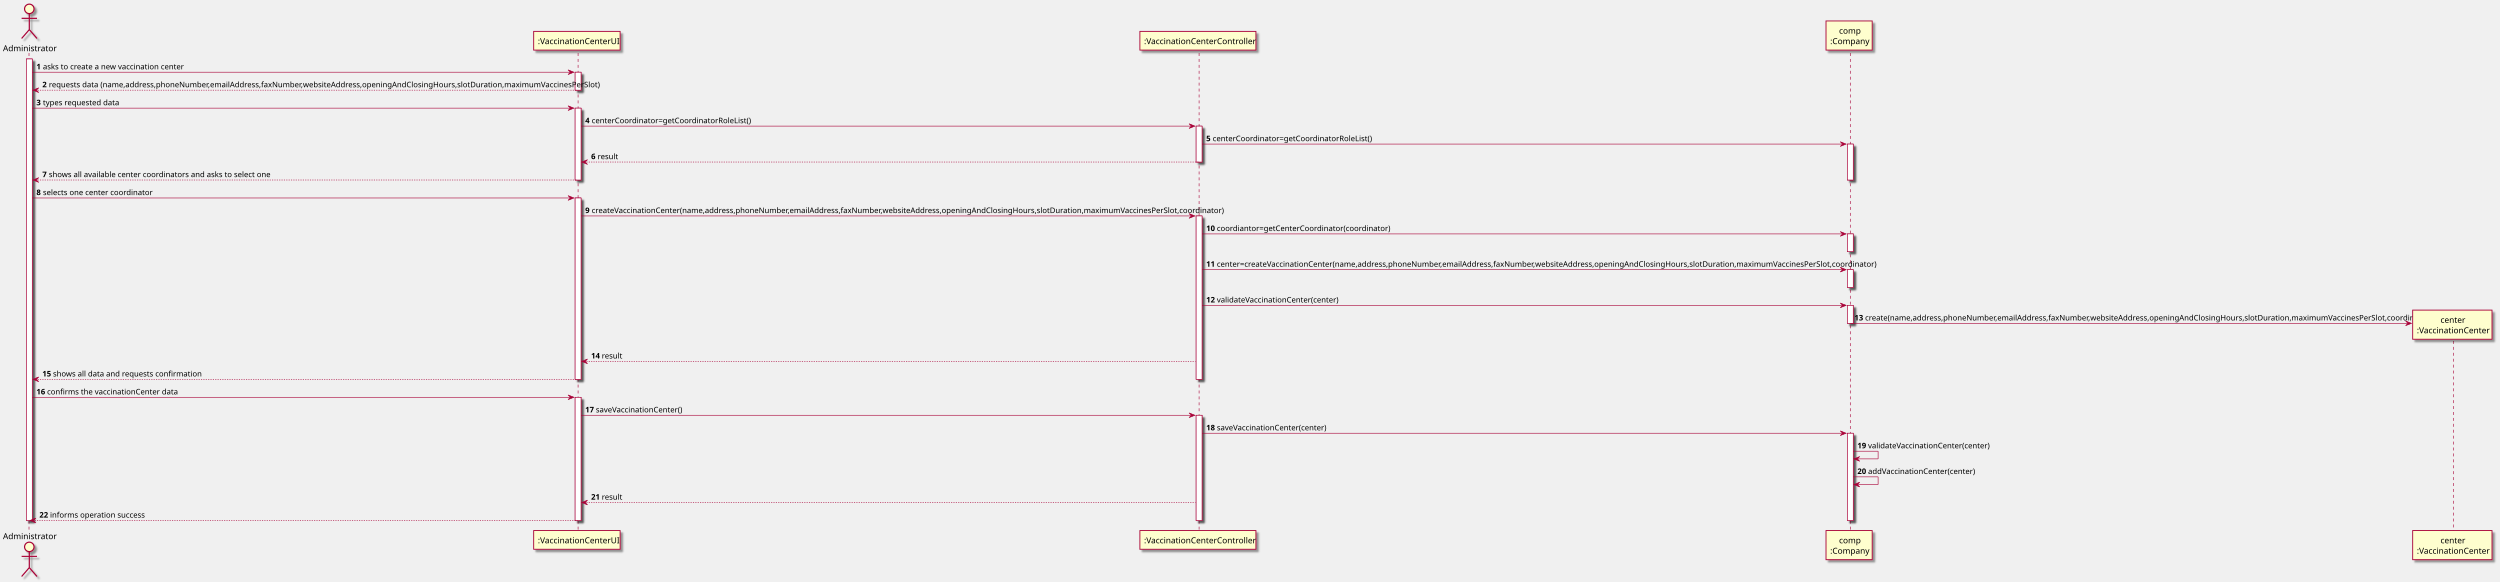
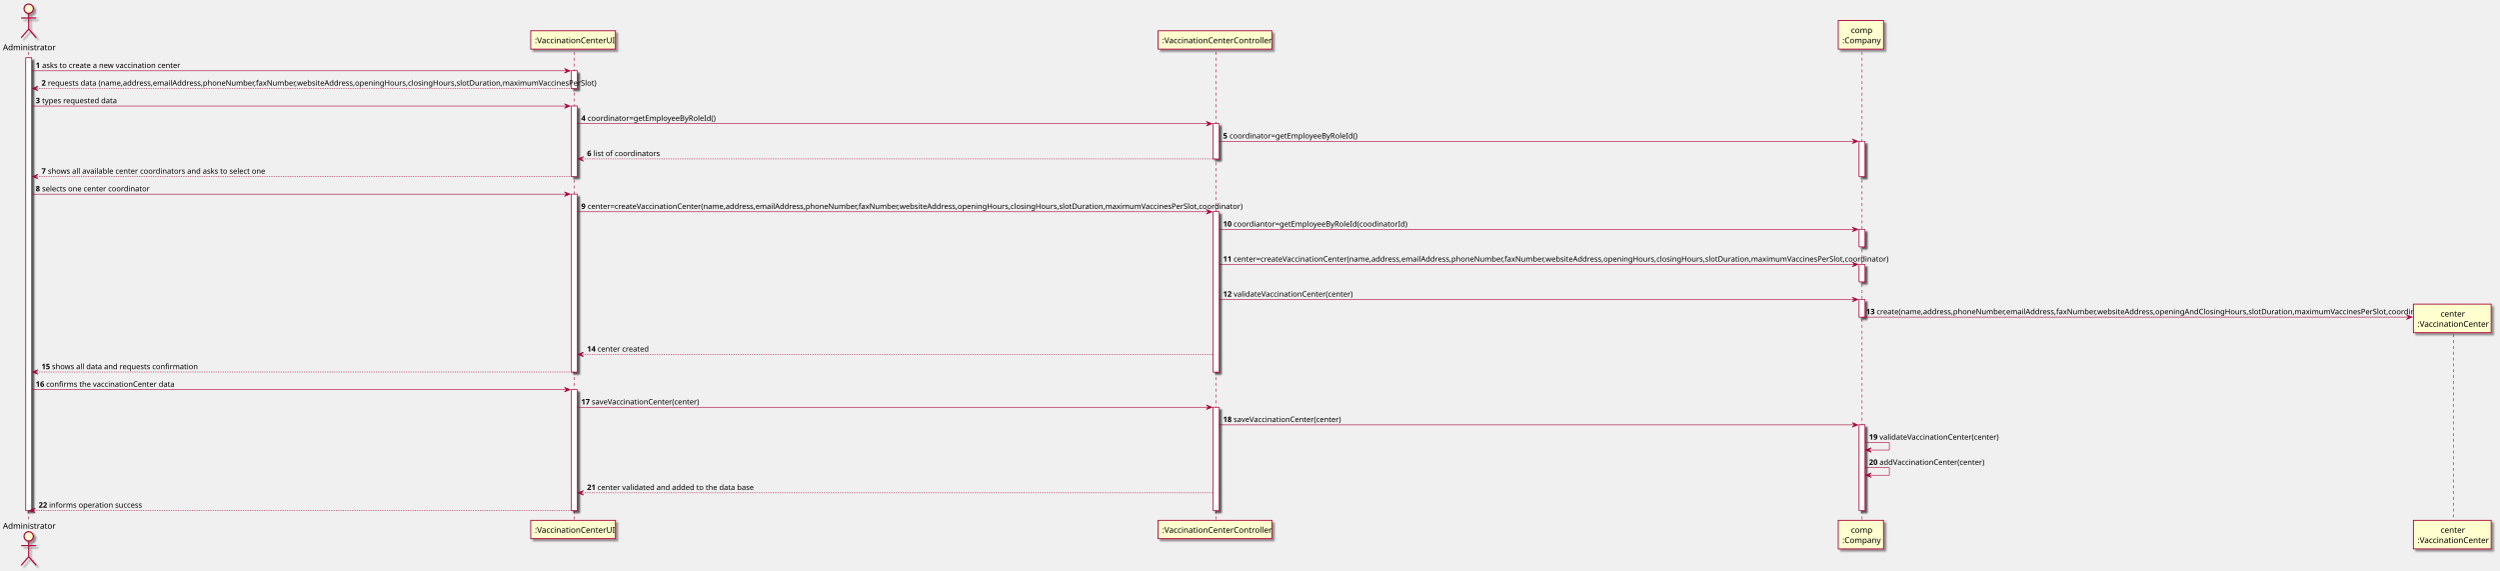
- <svg xmlns="http://www.w3.org/2000/svg" contentScriptType="application/ecmascript" contentStyleType="text/css" height="982px" preserveAspectRatio="none" style="width:4223px;height:982px;background:#FFFFFF;" version="1.1" viewBox="0 0 4223 982" width="4223px" zoomAndPan="magnify">
+ <svg xmlns="http://www.w3.org/2000/svg" contentScriptType="application/ecmascript" contentStyleType="text/css" height="982px" preserveAspectRatio="none" style="width:4306px;height:982px;background:#FFFFFF;" version="1.1" viewBox="0 0 4306 982" width="4306px" zoomAndPan="magnify">
  <defs>
-     <filter height="300%" id="fcavxmauduxlu" width="300%" x="-1" y="-1">
+     <filter height="300%" id="fwfasmunffgf4" width="300%" x="-1" y="-1">
      <feGaussianBlur result="blurOut" stdDeviation="2.0" />
      <feColorMatrix in="blurOut" result="blurOut2" type="matrix" values="0 0 0 0 0 0 0 0 0 0 0 0 0 0 0 0 0 0 .4 0" />
      <feOffset dx="4.0" dy="4.0" in="blurOut2" result="blurOut3" />
      <feBlend in="SourceGraphic" in2="blurOut3" mode="normal" />
    </filter>
  </defs>
  <g>
-     <rect fill="#FFFFFF" filter="url(#fcavxmauduxlu)" height="779.602" style="stroke:#A80036;stroke-width:1.0;" width="10" x="44.5" y="99.609" />
-     <rect fill="#FFFFFF" filter="url(#fcavxmauduxlu)" height="30.352" style="stroke:#A80036;stroke-width:1.0;" width="10" x="971.5" y="121.961" />
-     <rect fill="#FFFFFF" filter="url(#fcavxmauduxlu)" height="121.406" style="stroke:#A80036;stroke-width:1.0;" width="10" x="971.5" y="182.664" />
-     <rect fill="#FFFFFF" filter="url(#fcavxmauduxlu)" height="306.328" style="stroke:#A80036;stroke-width:1.0;" width="10" x="971.5" y="334.422" />
-     <rect fill="#FFFFFF" filter="url(#fcavxmauduxlu)" height="208.109" style="stroke:#A80036;stroke-width:1.0;" width="10" x="971.5" y="671.102" />
-     <rect fill="#FFFFFF" filter="url(#fcavxmauduxlu)" height="60.703" style="stroke:#A80036;stroke-width:1.0;" width="10" x="2020.5" y="213.016" />
-     <rect fill="#FFFFFF" filter="url(#fcavxmauduxlu)" height="275.977" style="stroke:#A80036;stroke-width:1.0;" width="10" x="2020.5" y="364.773" />
-     <rect fill="#FFFFFF" filter="url(#fcavxmauduxlu)" height="177.758" style="stroke:#A80036;stroke-width:1.0;" width="10" x="2020.5" y="701.453" />
-     <rect fill="#FFFFFF" filter="url(#fcavxmauduxlu)" height="60.703" style="stroke:#A80036;stroke-width:1.0;" width="10" x="3120.5" y="243.367" />
-     <rect fill="#FFFFFF" filter="url(#fcavxmauduxlu)" height="30" style="stroke:#A80036;stroke-width:1.0;" width="10" x="3120.5" y="395.125" />
-     <rect fill="#FFFFFF" filter="url(#fcavxmauduxlu)" height="30" style="stroke:#A80036;stroke-width:1.0;" width="10" x="3120.5" y="455.477" />
-     <rect fill="#FFFFFF" filter="url(#fcavxmauduxlu)" height="30.352" style="stroke:#A80036;stroke-width:1.0;" width="10" x="3120.5" y="515.828" />
-     <rect fill="#FFFFFF" filter="url(#fcavxmauduxlu)" height="147.406" style="stroke:#A80036;stroke-width:1.0;" width="10" x="3120.5" y="731.805" />
+     <rect fill="#FFFFFF" filter="url(#fwfasmunffgf4)" height="779.602" style="stroke:#A80036;stroke-width:1.0;" width="10" x="44.5" y="99.609" />
+     <rect fill="#FFFFFF" filter="url(#fwfasmunffgf4)" height="30.352" style="stroke:#A80036;stroke-width:1.0;" width="10" x="984.5" y="121.961" />
+     <rect fill="#FFFFFF" filter="url(#fwfasmunffgf4)" height="121.406" style="stroke:#A80036;stroke-width:1.0;" width="10" x="984.5" y="182.664" />
+     <rect fill="#FFFFFF" filter="url(#fwfasmunffgf4)" height="306.328" style="stroke:#A80036;stroke-width:1.0;" width="10" x="984.5" y="334.422" />
+     <rect fill="#FFFFFF" filter="url(#fwfasmunffgf4)" height="208.109" style="stroke:#A80036;stroke-width:1.0;" width="10" x="984.5" y="671.102" />
+     <rect fill="#FFFFFF" filter="url(#fwfasmunffgf4)" height="60.703" style="stroke:#A80036;stroke-width:1.0;" width="10" x="2090.5" y="213.016" />
+     <rect fill="#FFFFFF" filter="url(#fwfasmunffgf4)" height="275.977" style="stroke:#A80036;stroke-width:1.0;" width="10" x="2090.5" y="364.773" />
+     <rect fill="#FFFFFF" filter="url(#fwfasmunffgf4)" height="177.758" style="stroke:#A80036;stroke-width:1.0;" width="10" x="2090.5" y="701.453" />
+     <rect fill="#FFFFFF" filter="url(#fwfasmunffgf4)" height="60.703" style="stroke:#A80036;stroke-width:1.0;" width="10" x="3203.5" y="243.367" />
+     <rect fill="#FFFFFF" filter="url(#fwfasmunffgf4)" height="30" style="stroke:#A80036;stroke-width:1.0;" width="10" x="3203.5" y="395.125" />
+     <rect fill="#FFFFFF" filter="url(#fwfasmunffgf4)" height="30" style="stroke:#A80036;stroke-width:1.0;" width="10" x="3203.5" y="455.477" />
+     <rect fill="#FFFFFF" filter="url(#fwfasmunffgf4)" height="30.352" style="stroke:#A80036;stroke-width:1.0;" width="10" x="3203.5" y="515.828" />
+     <rect fill="#FFFFFF" filter="url(#fwfasmunffgf4)" height="147.406" style="stroke:#A80036;stroke-width:1.0;" width="10" x="3203.5" y="731.805" />
    <line style="stroke:#A80036;stroke-width:1.0;stroke-dasharray:5.0,5.0;" x1="49" x2="49" y1="89.609" y2="897.211" />
-     <line style="stroke:#A80036;stroke-width:1.0;stroke-dasharray:5.0,5.0;" x1="976.5" x2="976.5" y1="89.609" y2="897.211" />
-     <line style="stroke:#A80036;stroke-width:1.0;stroke-dasharray:5.0,5.0;" x1="2025.5" x2="2025.5" y1="89.609" y2="897.211" />
-     <line style="stroke:#A80036;stroke-width:1.0;stroke-dasharray:5.0,5.0;" x1="3125.5" x2="3125.5" y1="89.609" y2="897.211" />
-     <line style="stroke:#A80036;stroke-width:1.0;stroke-dasharray:5.0,5.0;" x1="4144.5" x2="4144.5" y1="565.938" y2="897.211" />
+     <line style="stroke:#A80036;stroke-width:1.0;stroke-dasharray:5.0,5.0;" x1="989.5" x2="989.5" y1="89.609" y2="897.211" />
+     <line style="stroke:#A80036;stroke-width:1.0;stroke-dasharray:5.0,5.0;" x1="2095.5" x2="2095.5" y1="89.609" y2="897.211" />
+     <line style="stroke:#A80036;stroke-width:1.0;stroke-dasharray:5.0,5.0;" x1="3208.5" x2="3208.5" y1="89.609" y2="897.211" />
+     <line style="stroke:#A80036;stroke-width:1.0;stroke-dasharray:5.0,5.0;" x1="4227.5" x2="4227.5" y1="565.938" y2="897.211" />
    <text fill="#000000" font-family="sans-serif" font-size="14" lengthAdjust="spacing" textLength="83" x="5" y="86.533">Administrator</text>
-     <ellipse cx="49.5" cy="15" fill="#FEFECE" filter="url(#fcavxmauduxlu)" rx="8" ry="8" style="stroke:#A80036;stroke-width:2.0;" />
-     <path d="M49.5,23 L49.5,50 M36.5,31 L62.5,31 M49.5,50 L36.5,65 M49.5,50 L62.5,65 " fill="none" filter="url(#fcavxmauduxlu)" style="stroke:#A80036;stroke-width:2.0;" />
+     <ellipse cx="49.5" cy="15" fill="#FEFECE" filter="url(#fwfasmunffgf4)" rx="8" ry="8" style="stroke:#A80036;stroke-width:2.0;" />
+     <path d="M49.5,23 L49.5,50 M36.5,31 L62.5,31 M49.5,50 L36.5,65 M49.5,50 L62.5,65 " fill="none" filter="url(#fwfasmunffgf4)" style="stroke:#A80036;stroke-width:2.0;" />
    <text fill="#000000" font-family="sans-serif" font-size="14" lengthAdjust="spacing" textLength="83" x="5" y="910.744">Administrator</text>
-     <ellipse cx="49.5" cy="923.82" fill="#FEFECE" filter="url(#fcavxmauduxlu)" rx="8" ry="8" style="stroke:#A80036;stroke-width:2.0;" />
-     <path d="M49.5,931.82 L49.5,958.82 M36.5,939.82 L62.5,939.82 M49.5,958.82 L36.5,973.82 M49.5,958.82 L62.5,973.82 " fill="none" filter="url(#fcavxmauduxlu)" style="stroke:#A80036;stroke-width:2.0;" />
-     <rect fill="#FEFECE" filter="url(#fcavxmauduxlu)" height="31.609" style="stroke:#A80036;stroke-width:1.5;" width="146" x="901.5" y="53" />
-     <text fill="#000000" font-family="sans-serif" font-size="14" lengthAdjust="spacing" textLength="132" x="908.5" y="74.533">:VaccinationCenterUI</text>
-     <rect fill="#FEFECE" filter="url(#fcavxmauduxlu)" height="31.609" style="stroke:#A80036;stroke-width:1.5;" width="146" x="901.5" y="896.211" />
-     <text fill="#000000" font-family="sans-serif" font-size="14" lengthAdjust="spacing" textLength="132" x="908.5" y="917.744">:VaccinationCenterUI</text>
-     <rect fill="#FEFECE" filter="url(#fcavxmauduxlu)" height="31.609" style="stroke:#A80036;stroke-width:1.5;" width="196" x="1925.5" y="53" />
-     <text fill="#000000" font-family="sans-serif" font-size="14" lengthAdjust="spacing" textLength="182" x="1932.5" y="74.533">:VaccinationCenterController</text>
-     <rect fill="#FEFECE" filter="url(#fcavxmauduxlu)" height="31.609" style="stroke:#A80036;stroke-width:1.5;" width="196" x="1925.5" y="896.211" />
-     <text fill="#000000" font-family="sans-serif" font-size="14" lengthAdjust="spacing" textLength="182" x="1932.5" y="917.744">:VaccinationCenterController</text>
-     <rect fill="#FEFECE" filter="url(#fcavxmauduxlu)" height="49.219" style="stroke:#A80036;stroke-width:1.5;" width="78" x="3084.5" y="35.391" />
-     <text fill="#000000" font-family="sans-serif" font-size="14" lengthAdjust="spacing" textLength="34" x="3106.5" y="56.924">comp</text>
-     <text fill="#000000" font-family="sans-serif" font-size="14" lengthAdjust="spacing" textLength="64" x="3091.5" y="74.533">:Company</text>
-     <rect fill="#FEFECE" filter="url(#fcavxmauduxlu)" height="49.219" style="stroke:#A80036;stroke-width:1.5;" width="78" x="3084.5" y="896.211" />
-     <text fill="#000000" font-family="sans-serif" font-size="14" lengthAdjust="spacing" textLength="34" x="3106.5" y="917.744">comp</text>
-     <text fill="#000000" font-family="sans-serif" font-size="14" lengthAdjust="spacing" textLength="64" x="3091.5" y="935.354">:Company</text>
-     <rect fill="#FEFECE" filter="url(#fcavxmauduxlu)" height="49.219" style="stroke:#A80036;stroke-width:1.5;" width="134" x="4075.5" y="896.211" />
-     <text fill="#000000" font-family="sans-serif" font-size="14" lengthAdjust="spacing" textLength="40" x="4122.5" y="917.744">center</text>
-     <text fill="#000000" font-family="sans-serif" font-size="14" lengthAdjust="spacing" textLength="120" x="4082.5" y="935.354">:VaccinationCenter</text>
-     <rect fill="#FFFFFF" filter="url(#fcavxmauduxlu)" height="779.602" style="stroke:#A80036;stroke-width:1.0;" width="10" x="44.5" y="99.609" />
-     <rect fill="#FFFFFF" filter="url(#fcavxmauduxlu)" height="30.352" style="stroke:#A80036;stroke-width:1.0;" width="10" x="971.5" y="121.961" />
-     <rect fill="#FFFFFF" filter="url(#fcavxmauduxlu)" height="121.406" style="stroke:#A80036;stroke-width:1.0;" width="10" x="971.5" y="182.664" />
-     <rect fill="#FFFFFF" filter="url(#fcavxmauduxlu)" height="306.328" style="stroke:#A80036;stroke-width:1.0;" width="10" x="971.5" y="334.422" />
-     <rect fill="#FFFFFF" filter="url(#fcavxmauduxlu)" height="208.109" style="stroke:#A80036;stroke-width:1.0;" width="10" x="971.5" y="671.102" />
-     <rect fill="#FFFFFF" filter="url(#fcavxmauduxlu)" height="60.703" style="stroke:#A80036;stroke-width:1.0;" width="10" x="2020.5" y="213.016" />
-     <rect fill="#FFFFFF" filter="url(#fcavxmauduxlu)" height="275.977" style="stroke:#A80036;stroke-width:1.0;" width="10" x="2020.5" y="364.773" />
-     <rect fill="#FFFFFF" filter="url(#fcavxmauduxlu)" height="177.758" style="stroke:#A80036;stroke-width:1.0;" width="10" x="2020.5" y="701.453" />
-     <rect fill="#FFFFFF" filter="url(#fcavxmauduxlu)" height="60.703" style="stroke:#A80036;stroke-width:1.0;" width="10" x="3120.5" y="243.367" />
-     <rect fill="#FFFFFF" filter="url(#fcavxmauduxlu)" height="30" style="stroke:#A80036;stroke-width:1.0;" width="10" x="3120.5" y="395.125" />
-     <rect fill="#FFFFFF" filter="url(#fcavxmauduxlu)" height="30" style="stroke:#A80036;stroke-width:1.0;" width="10" x="3120.5" y="455.477" />
-     <rect fill="#FFFFFF" filter="url(#fcavxmauduxlu)" height="30.352" style="stroke:#A80036;stroke-width:1.0;" width="10" x="3120.5" y="515.828" />
-     <rect fill="#FFFFFF" filter="url(#fcavxmauduxlu)" height="147.406" style="stroke:#A80036;stroke-width:1.0;" width="10" x="3120.5" y="731.805" />
-     <polygon fill="#A80036" points="959.5,117.961,969.5,121.961,959.5,125.961,963.5,121.961" style="stroke:#A80036;stroke-width:1.0;" />
-     <line style="stroke:#A80036;stroke-width:1.0;" x1="54.5" x2="965.5" y1="121.961" y2="121.961" />
+     <ellipse cx="49.5" cy="923.82" fill="#FEFECE" filter="url(#fwfasmunffgf4)" rx="8" ry="8" style="stroke:#A80036;stroke-width:2.0;" />
+     <path d="M49.5,931.82 L49.5,958.82 M36.5,939.82 L62.5,939.82 M49.5,958.82 L36.5,973.82 M49.5,958.82 L62.5,973.82 " fill="none" filter="url(#fwfasmunffgf4)" style="stroke:#A80036;stroke-width:2.0;" />
+     <rect fill="#FEFECE" filter="url(#fwfasmunffgf4)" height="31.609" style="stroke:#A80036;stroke-width:1.5;" width="146" x="914.5" y="53" />
+     <text fill="#000000" font-family="sans-serif" font-size="14" lengthAdjust="spacing" textLength="132" x="921.5" y="74.533">:VaccinationCenterUI</text>
+     <rect fill="#FEFECE" filter="url(#fwfasmunffgf4)" height="31.609" style="stroke:#A80036;stroke-width:1.5;" width="146" x="914.5" y="896.211" />
+     <text fill="#000000" font-family="sans-serif" font-size="14" lengthAdjust="spacing" textLength="132" x="921.5" y="917.744">:VaccinationCenterUI</text>
+     <rect fill="#FEFECE" filter="url(#fwfasmunffgf4)" height="31.609" style="stroke:#A80036;stroke-width:1.5;" width="196" x="1995.5" y="53" />
+     <text fill="#000000" font-family="sans-serif" font-size="14" lengthAdjust="spacing" textLength="182" x="2002.5" y="74.533">:VaccinationCenterController</text>
+     <rect fill="#FEFECE" filter="url(#fwfasmunffgf4)" height="31.609" style="stroke:#A80036;stroke-width:1.5;" width="196" x="1995.5" y="896.211" />
+     <text fill="#000000" font-family="sans-serif" font-size="14" lengthAdjust="spacing" textLength="182" x="2002.5" y="917.744">:VaccinationCenterController</text>
+     <rect fill="#FEFECE" filter="url(#fwfasmunffgf4)" height="49.219" style="stroke:#A80036;stroke-width:1.5;" width="78" x="3167.5" y="35.391" />
+     <text fill="#000000" font-family="sans-serif" font-size="14" lengthAdjust="spacing" textLength="34" x="3189.5" y="56.924">comp</text>
+     <text fill="#000000" font-family="sans-serif" font-size="14" lengthAdjust="spacing" textLength="64" x="3174.5" y="74.533">:Company</text>
+     <rect fill="#FEFECE" filter="url(#fwfasmunffgf4)" height="49.219" style="stroke:#A80036;stroke-width:1.5;" width="78" x="3167.5" y="896.211" />
+     <text fill="#000000" font-family="sans-serif" font-size="14" lengthAdjust="spacing" textLength="34" x="3189.5" y="917.744">comp</text>
+     <text fill="#000000" font-family="sans-serif" font-size="14" lengthAdjust="spacing" textLength="64" x="3174.5" y="935.354">:Company</text>
+     <rect fill="#FEFECE" filter="url(#fwfasmunffgf4)" height="49.219" style="stroke:#A80036;stroke-width:1.5;" width="134" x="4158.5" y="896.211" />
+     <text fill="#000000" font-family="sans-serif" font-size="14" lengthAdjust="spacing" textLength="40" x="4205.5" y="917.744">center</text>
+     <text fill="#000000" font-family="sans-serif" font-size="14" lengthAdjust="spacing" textLength="120" x="4165.5" y="935.354">:VaccinationCenter</text>
+     <rect fill="#FFFFFF" filter="url(#fwfasmunffgf4)" height="779.602" style="stroke:#A80036;stroke-width:1.0;" width="10" x="44.5" y="99.609" />
+     <rect fill="#FFFFFF" filter="url(#fwfasmunffgf4)" height="30.352" style="stroke:#A80036;stroke-width:1.0;" width="10" x="984.5" y="121.961" />
+     <rect fill="#FFFFFF" filter="url(#fwfasmunffgf4)" height="121.406" style="stroke:#A80036;stroke-width:1.0;" width="10" x="984.5" y="182.664" />
+     <rect fill="#FFFFFF" filter="url(#fwfasmunffgf4)" height="306.328" style="stroke:#A80036;stroke-width:1.0;" width="10" x="984.5" y="334.422" />
+     <rect fill="#FFFFFF" filter="url(#fwfasmunffgf4)" height="208.109" style="stroke:#A80036;stroke-width:1.0;" width="10" x="984.5" y="671.102" />
+     <rect fill="#FFFFFF" filter="url(#fwfasmunffgf4)" height="60.703" style="stroke:#A80036;stroke-width:1.0;" width="10" x="2090.5" y="213.016" />
+     <rect fill="#FFFFFF" filter="url(#fwfasmunffgf4)" height="275.977" style="stroke:#A80036;stroke-width:1.0;" width="10" x="2090.5" y="364.773" />
+     <rect fill="#FFFFFF" filter="url(#fwfasmunffgf4)" height="177.758" style="stroke:#A80036;stroke-width:1.0;" width="10" x="2090.5" y="701.453" />
+     <rect fill="#FFFFFF" filter="url(#fwfasmunffgf4)" height="60.703" style="stroke:#A80036;stroke-width:1.0;" width="10" x="3203.5" y="243.367" />
+     <rect fill="#FFFFFF" filter="url(#fwfasmunffgf4)" height="30" style="stroke:#A80036;stroke-width:1.0;" width="10" x="3203.5" y="395.125" />
+     <rect fill="#FFFFFF" filter="url(#fwfasmunffgf4)" height="30" style="stroke:#A80036;stroke-width:1.0;" width="10" x="3203.5" y="455.477" />
+     <rect fill="#FFFFFF" filter="url(#fwfasmunffgf4)" height="30.352" style="stroke:#A80036;stroke-width:1.0;" width="10" x="3203.5" y="515.828" />
+     <rect fill="#FFFFFF" filter="url(#fwfasmunffgf4)" height="147.406" style="stroke:#A80036;stroke-width:1.0;" width="10" x="3203.5" y="731.805" />
+     <polygon fill="#A80036" points="972.5,117.961,982.5,121.961,972.5,125.961,976.5,121.961" style="stroke:#A80036;stroke-width:1.0;" />
+     <line style="stroke:#A80036;stroke-width:1.0;" x1="54.5" x2="978.5" y1="121.961" y2="121.961" />
    <text fill="#000000" font-family="sans-serif" font-size="13" font-weight="bold" lengthAdjust="spacing" textLength="7" x="61.5" y="117.105">1</text>
    <text fill="#000000" font-family="sans-serif" font-size="13" lengthAdjust="spacing" textLength="229" x="72.5" y="117.105">asks to create a new vaccination center</text>
    <polygon fill="#A80036" points="65.5,148.312,55.5,152.312,65.5,156.312,61.5,152.312" style="stroke:#A80036;stroke-width:1.0;" />
-     <line style="stroke:#A80036;stroke-width:1.0;stroke-dasharray:2.0,2.0;" x1="59.5" x2="975.5" y1="152.312" y2="152.312" />
+     <line style="stroke:#A80036;stroke-width:1.0;stroke-dasharray:2.0,2.0;" x1="59.5" x2="988.5" y1="152.312" y2="152.312" />
    <text fill="#000000" font-family="sans-serif" font-size="13" font-weight="bold" lengthAdjust="spacing" textLength="7" x="71.5" y="147.456">2</text>
-     <text fill="#000000" font-family="sans-serif" font-size="13" lengthAdjust="spacing" textLength="882" x="82.5" y="147.456">requests data (name,address,phoneNumber,emailAddress,faxNumber,websiteAddress,openingAndClosingHours,slotDuration,maximumVaccinesPerSlot)</text>
-     <polygon fill="#A80036" points="959.5,178.664,969.5,182.664,959.5,186.664,963.5,182.664" style="stroke:#A80036;stroke-width:1.0;" />
-     <line style="stroke:#A80036;stroke-width:1.0;" x1="54.5" x2="965.5" y1="182.664" y2="182.664" />
+     <text fill="#000000" font-family="sans-serif" font-size="13" lengthAdjust="spacing" textLength="895" x="82.5" y="147.456">requests data (name,address,emailAddress,phoneNumber,faxNumber,websiteAddress,openingHours,closingHours,slotDuration,maximumVaccinesPerSlot)</text>
+     <polygon fill="#A80036" points="972.5,178.664,982.5,182.664,972.5,186.664,976.5,182.664" style="stroke:#A80036;stroke-width:1.0;" />
+     <line style="stroke:#A80036;stroke-width:1.0;" x1="54.5" x2="978.5" y1="182.664" y2="182.664" />
    <text fill="#000000" font-family="sans-serif" font-size="13" font-weight="bold" lengthAdjust="spacing" textLength="7" x="61.5" y="177.808">3</text>
    <text fill="#000000" font-family="sans-serif" font-size="13" lengthAdjust="spacing" textLength="122" x="72.5" y="177.808">types requested data</text>
-     <polygon fill="#A80036" points="2008.5,209.016,2018.5,213.016,2008.5,217.016,2012.5,213.016" style="stroke:#A80036;stroke-width:1.0;" />
-     <line style="stroke:#A80036;stroke-width:1.0;" x1="981.5" x2="2014.5" y1="213.016" y2="213.016" />
-     <text fill="#000000" font-family="sans-serif" font-size="13" font-weight="bold" lengthAdjust="spacing" textLength="7" x="988.5" y="208.159">4</text>
-     <text fill="#000000" font-family="sans-serif" font-size="13" lengthAdjust="spacing" textLength="249" x="999.5" y="208.159">centerCoordinator=getCoordinatorRoleList()</text>
-     <polygon fill="#A80036" points="3108.5,239.367,3118.5,243.367,3108.5,247.367,3112.5,243.367" style="stroke:#A80036;stroke-width:1.0;" />
-     <line style="stroke:#A80036;stroke-width:1.0;" x1="2030.5" x2="3114.5" y1="243.367" y2="243.367" />
-     <text fill="#000000" font-family="sans-serif" font-size="13" font-weight="bold" lengthAdjust="spacing" textLength="7" x="2037.5" y="238.511">5</text>
-     <text fill="#000000" font-family="sans-serif" font-size="13" lengthAdjust="spacing" textLength="249" x="2048.5" y="238.511">centerCoordinator=getCoordinatorRoleList()</text>
-     <polygon fill="#A80036" points="992.5,269.719,982.5,273.719,992.5,277.719,988.5,273.719" style="stroke:#A80036;stroke-width:1.0;" />
-     <line style="stroke:#A80036;stroke-width:1.0;stroke-dasharray:2.0,2.0;" x1="986.5" x2="2024.5" y1="273.719" y2="273.719" />
-     <text fill="#000000" font-family="sans-serif" font-size="13" font-weight="bold" lengthAdjust="spacing" textLength="7" x="998.5" y="268.862">6</text>
-     <text fill="#000000" font-family="sans-serif" font-size="13" lengthAdjust="spacing" textLength="32" x="1009.5" y="268.862">result</text>
+     <polygon fill="#A80036" points="2078.5,209.016,2088.5,213.016,2078.5,217.016,2082.5,213.016" style="stroke:#A80036;stroke-width:1.0;" />
+     <line style="stroke:#A80036;stroke-width:1.0;" x1="994.5" x2="2084.5" y1="213.016" y2="213.016" />
+     <text fill="#000000" font-family="sans-serif" font-size="13" font-weight="bold" lengthAdjust="spacing" textLength="7" x="1001.5" y="208.159">4</text>
+     <text fill="#000000" font-family="sans-serif" font-size="13" lengthAdjust="spacing" textLength="208" x="1012.5" y="208.159">coordinator=getEmployeeByRoleId()</text>
+     <polygon fill="#A80036" points="3191.5,239.367,3201.5,243.367,3191.5,247.367,3195.5,243.367" style="stroke:#A80036;stroke-width:1.0;" />
+     <line style="stroke:#A80036;stroke-width:1.0;" x1="2100.5" x2="3197.5" y1="243.367" y2="243.367" />
+     <text fill="#000000" font-family="sans-serif" font-size="13" font-weight="bold" lengthAdjust="spacing" textLength="7" x="2107.5" y="238.511">5</text>
+     <text fill="#000000" font-family="sans-serif" font-size="13" lengthAdjust="spacing" textLength="208" x="2118.5" y="238.511">coordinator=getEmployeeByRoleId()</text>
+     <polygon fill="#A80036" points="1005.5,269.719,995.5,273.719,1005.5,277.719,1001.5,273.719" style="stroke:#A80036;stroke-width:1.0;" />
+     <line style="stroke:#A80036;stroke-width:1.0;stroke-dasharray:2.0,2.0;" x1="999.5" x2="2094.5" y1="273.719" y2="273.719" />
+     <text fill="#000000" font-family="sans-serif" font-size="13" font-weight="bold" lengthAdjust="spacing" textLength="7" x="1011.5" y="268.862">6</text>
+     <text fill="#000000" font-family="sans-serif" font-size="13" lengthAdjust="spacing" textLength="106" x="1022.5" y="268.862">list of coordinators</text>
    <polygon fill="#A80036" points="65.5,300.07,55.5,304.07,65.5,308.07,61.5,304.07" style="stroke:#A80036;stroke-width:1.0;" />
-     <line style="stroke:#A80036;stroke-width:1.0;stroke-dasharray:2.0,2.0;" x1="59.5" x2="975.5" y1="304.07" y2="304.07" />
+     <line style="stroke:#A80036;stroke-width:1.0;stroke-dasharray:2.0,2.0;" x1="59.5" x2="988.5" y1="304.07" y2="304.07" />
    <text fill="#000000" font-family="sans-serif" font-size="13" font-weight="bold" lengthAdjust="spacing" textLength="7" x="71.5" y="299.214">7</text>
    <text fill="#000000" font-family="sans-serif" font-size="13" lengthAdjust="spacing" textLength="358" x="82.5" y="299.214">shows all available center coordinators and asks to select one</text>
-     <polygon fill="#A80036" points="959.5,330.422,969.5,334.422,959.5,338.422,963.5,334.422" style="stroke:#A80036;stroke-width:1.0;" />
-     <line style="stroke:#A80036;stroke-width:1.0;" x1="54.5" x2="965.5" y1="334.422" y2="334.422" />
+     <polygon fill="#A80036" points="972.5,330.422,982.5,334.422,972.5,338.422,976.5,334.422" style="stroke:#A80036;stroke-width:1.0;" />
+     <line style="stroke:#A80036;stroke-width:1.0;" x1="54.5" x2="978.5" y1="334.422" y2="334.422" />
    <text fill="#000000" font-family="sans-serif" font-size="13" font-weight="bold" lengthAdjust="spacing" textLength="7" x="61.5" y="329.565">8</text>
    <text fill="#000000" font-family="sans-serif" font-size="13" lengthAdjust="spacing" textLength="175" x="72.5" y="329.565">selects one center coordinator</text>
-     <polygon fill="#A80036" points="2008.5,360.773,2018.5,364.773,2008.5,368.773,2012.5,364.773" style="stroke:#A80036;stroke-width:1.0;" />
-     <line style="stroke:#A80036;stroke-width:1.0;" x1="981.5" x2="2014.5" y1="364.773" y2="364.773" />
-     <text fill="#000000" font-family="sans-serif" font-size="13" font-weight="bold" lengthAdjust="spacing" textLength="7" x="988.5" y="359.917">9</text>
-     <text fill="#000000" font-family="sans-serif" font-size="13" lengthAdjust="spacing" textLength="1009" x="999.5" y="359.917">createVaccinationCenter(name,address,phoneNumber,emailAddress,faxNumber,websiteAddress,openingAndClosingHours,slotDuration,maximumVaccinesPerSlot,coordinator)</text>
-     <polygon fill="#A80036" points="3108.5,391.125,3118.5,395.125,3108.5,399.125,3112.5,395.125" style="stroke:#A80036;stroke-width:1.0;" />
-     <line style="stroke:#A80036;stroke-width:1.0;" x1="2030.5" x2="3114.5" y1="395.125" y2="395.125" />
-     <text fill="#000000" font-family="sans-serif" font-size="13" font-weight="bold" lengthAdjust="spacing" textLength="14" x="2037.5" y="390.269">10</text>
-     <text fill="#000000" font-family="sans-serif" font-size="13" lengthAdjust="spacing" textLength="266" x="2055.5" y="390.269">coordiantor=getCenterCoordinator(coordinator)</text>
-     <polygon fill="#A80036" points="3108.5,451.477,3118.5,455.477,3108.5,459.477,3112.5,455.477" style="stroke:#A80036;stroke-width:1.0;" />
-     <line style="stroke:#A80036;stroke-width:1.0;" x1="2030.5" x2="3114.5" y1="455.477" y2="455.477" />
-     <text fill="#000000" font-family="sans-serif" font-size="13" font-weight="bold" lengthAdjust="spacing" textLength="14" x="2037.5" y="450.62">11</text>
-     <text fill="#000000" font-family="sans-serif" font-size="13" lengthAdjust="spacing" textLength="1053" x="2055.5" y="450.62">center=createVaccinationCenter(name,address,phoneNumber,emailAddress,faxNumber,websiteAddress,openingAndClosingHours,slotDuration,maximumVaccinesPerSlot,coordinator)</text>
-     <polygon fill="#A80036" points="3108.5,511.828,3118.5,515.828,3108.5,519.828,3112.5,515.828" style="stroke:#A80036;stroke-width:1.0;" />
-     <line style="stroke:#A80036;stroke-width:1.0;" x1="2030.5" x2="3114.5" y1="515.828" y2="515.828" />
-     <text fill="#000000" font-family="sans-serif" font-size="13" font-weight="bold" lengthAdjust="spacing" textLength="14" x="2037.5" y="510.972">12</text>
-     <text fill="#000000" font-family="sans-serif" font-size="13" lengthAdjust="spacing" textLength="193" x="2055.5" y="510.972">validateVaccinationCenter(center)</text>
-     <polygon fill="#A80036" points="4063.5,542.18,4073.5,546.18,4063.5,550.18,4067.5,546.18" style="stroke:#A80036;stroke-width:1.0;" />
-     <line style="stroke:#A80036;stroke-width:1.0;" x1="3125.5" x2="4069.5" y1="546.18" y2="546.18" />
-     <text fill="#000000" font-family="sans-serif" font-size="13" font-weight="bold" lengthAdjust="spacing" textLength="14" x="3132.5" y="541.323">13</text>
-     <text fill="#000000" font-family="sans-serif" font-size="13" lengthAdjust="spacing" textLength="903" x="3150.5" y="541.323">create(name,address,phoneNumber,emailAddress,faxNumber,websiteAddress,openingAndClosingHours,slotDuration,maximumVaccinesPerSlot,coordinator)</text>
-     <rect fill="#FEFECE" filter="url(#fcavxmauduxlu)" height="49.219" style="stroke:#A80036;stroke-width:1.5;" width="134" x="4075.5" y="523.828" />
-     <text fill="#000000" font-family="sans-serif" font-size="14" lengthAdjust="spacing" textLength="40" x="4122.5" y="545.361">center</text>
-     <text fill="#000000" font-family="sans-serif" font-size="14" lengthAdjust="spacing" textLength="120" x="4082.5" y="562.971">:VaccinationCenter</text>
-     <polygon fill="#A80036" points="992.5,606.398,982.5,610.398,992.5,614.398,988.5,610.398" style="stroke:#A80036;stroke-width:1.0;" />
-     <line style="stroke:#A80036;stroke-width:1.0;stroke-dasharray:2.0,2.0;" x1="986.5" x2="2019.5" y1="610.398" y2="610.398" />
-     <text fill="#000000" font-family="sans-serif" font-size="13" font-weight="bold" lengthAdjust="spacing" textLength="14" x="998.5" y="605.542">14</text>
-     <text fill="#000000" font-family="sans-serif" font-size="13" lengthAdjust="spacing" textLength="32" x="1016.5" y="605.542">result</text>
+     <polygon fill="#A80036" points="2078.5,360.773,2088.5,364.773,2078.5,368.773,2082.5,364.773" style="stroke:#A80036;stroke-width:1.0;" />
+     <line style="stroke:#A80036;stroke-width:1.0;" x1="994.5" x2="2084.5" y1="364.773" y2="364.773" />
+     <text fill="#000000" font-family="sans-serif" font-size="13" font-weight="bold" lengthAdjust="spacing" textLength="7" x="1001.5" y="359.917">9</text>
+     <text fill="#000000" font-family="sans-serif" font-size="13" lengthAdjust="spacing" textLength="1066" x="1012.5" y="359.917">center=createVaccinationCenter(name,address,emailAddress,phoneNumber,faxNumber,websiteAddress,openingHours,closingHours,slotDuration,maximumVaccinesPerSlot,coordinator)</text>
+     <polygon fill="#A80036" points="3191.5,391.125,3201.5,395.125,3191.5,399.125,3195.5,395.125" style="stroke:#A80036;stroke-width:1.0;" />
+     <line style="stroke:#A80036;stroke-width:1.0;" x1="2100.5" x2="3197.5" y1="395.125" y2="395.125" />
+     <text fill="#000000" font-family="sans-serif" font-size="13" font-weight="bold" lengthAdjust="spacing" textLength="14" x="2107.5" y="390.269">10</text>
+     <text fill="#000000" font-family="sans-serif" font-size="13" lengthAdjust="spacing" textLength="278" x="2125.5" y="390.269">coordiantor=getEmployeeByRoleId(coodinatorId)</text>
+     <polygon fill="#A80036" points="3191.5,451.477,3201.5,455.477,3191.5,459.477,3195.5,455.477" style="stroke:#A80036;stroke-width:1.0;" />
+     <line style="stroke:#A80036;stroke-width:1.0;" x1="2100.5" x2="3197.5" y1="455.477" y2="455.477" />
+     <text fill="#000000" font-family="sans-serif" font-size="13" font-weight="bold" lengthAdjust="spacing" textLength="14" x="2107.5" y="450.62">11</text>
+     <text fill="#000000" font-family="sans-serif" font-size="13" lengthAdjust="spacing" textLength="1066" x="2125.5" y="450.62">center=createVaccinationCenter(name,address,emailAddress,phoneNumber,faxNumber,websiteAddress,openingHours,closingHours,slotDuration,maximumVaccinesPerSlot,coordinator)</text>
+     <polygon fill="#A80036" points="3191.5,511.828,3201.5,515.828,3191.5,519.828,3195.5,515.828" style="stroke:#A80036;stroke-width:1.0;" />
+     <line style="stroke:#A80036;stroke-width:1.0;" x1="2100.5" x2="3197.5" y1="515.828" y2="515.828" />
+     <text fill="#000000" font-family="sans-serif" font-size="13" font-weight="bold" lengthAdjust="spacing" textLength="14" x="2107.5" y="510.972">12</text>
+     <text fill="#000000" font-family="sans-serif" font-size="13" lengthAdjust="spacing" textLength="193" x="2125.5" y="510.972">validateVaccinationCenter(center)</text>
+     <polygon fill="#A80036" points="4146.5,542.18,4156.5,546.18,4146.5,550.18,4150.5,546.18" style="stroke:#A80036;stroke-width:1.0;" />
+     <line style="stroke:#A80036;stroke-width:1.0;" x1="3208.5" x2="4152.5" y1="546.18" y2="546.18" />
+     <text fill="#000000" font-family="sans-serif" font-size="13" font-weight="bold" lengthAdjust="spacing" textLength="14" x="3215.5" y="541.323">13</text>
+     <text fill="#000000" font-family="sans-serif" font-size="13" lengthAdjust="spacing" textLength="903" x="3233.5" y="541.323">create(name,address,phoneNumber,emailAddress,faxNumber,websiteAddress,openingAndClosingHours,slotDuration,maximumVaccinesPerSlot,coordinator)</text>
+     <rect fill="#FEFECE" filter="url(#fwfasmunffgf4)" height="49.219" style="stroke:#A80036;stroke-width:1.5;" width="134" x="4158.5" y="523.828" />
+     <text fill="#000000" font-family="sans-serif" font-size="14" lengthAdjust="spacing" textLength="40" x="4205.5" y="545.361">center</text>
+     <text fill="#000000" font-family="sans-serif" font-size="14" lengthAdjust="spacing" textLength="120" x="4165.5" y="562.971">:VaccinationCenter</text>
+     <polygon fill="#A80036" points="1005.5,606.398,995.5,610.398,1005.5,614.398,1001.5,610.398" style="stroke:#A80036;stroke-width:1.0;" />
+     <line style="stroke:#A80036;stroke-width:1.0;stroke-dasharray:2.0,2.0;" x1="999.5" x2="2089.5" y1="610.398" y2="610.398" />
+     <text fill="#000000" font-family="sans-serif" font-size="13" font-weight="bold" lengthAdjust="spacing" textLength="14" x="1011.5" y="605.542">14</text>
+     <text fill="#000000" font-family="sans-serif" font-size="13" lengthAdjust="spacing" textLength="83" x="1029.5" y="605.542">center created</text>
    <polygon fill="#A80036" points="65.5,636.75,55.5,640.75,65.5,644.75,61.5,640.75" style="stroke:#A80036;stroke-width:1.0;" />
-     <line style="stroke:#A80036;stroke-width:1.0;stroke-dasharray:2.0,2.0;" x1="59.5" x2="975.5" y1="640.75" y2="640.75" />
+     <line style="stroke:#A80036;stroke-width:1.0;stroke-dasharray:2.0,2.0;" x1="59.5" x2="988.5" y1="640.75" y2="640.75" />
    <text fill="#000000" font-family="sans-serif" font-size="13" font-weight="bold" lengthAdjust="spacing" textLength="14" x="71.5" y="635.894">15</text>
    <text fill="#000000" font-family="sans-serif" font-size="13" lengthAdjust="spacing" textLength="236" x="89.5" y="635.894">shows all data and requests confirmation</text>
-     <polygon fill="#A80036" points="959.5,667.102,969.5,671.102,959.5,675.102,963.5,671.102" style="stroke:#A80036;stroke-width:1.0;" />
-     <line style="stroke:#A80036;stroke-width:1.0;" x1="54.5" x2="965.5" y1="671.102" y2="671.102" />
+     <polygon fill="#A80036" points="972.5,667.102,982.5,671.102,972.5,675.102,976.5,671.102" style="stroke:#A80036;stroke-width:1.0;" />
+     <line style="stroke:#A80036;stroke-width:1.0;" x1="54.5" x2="978.5" y1="671.102" y2="671.102" />
    <text fill="#000000" font-family="sans-serif" font-size="13" font-weight="bold" lengthAdjust="spacing" textLength="14" x="61.5" y="666.245">16</text>
    <text fill="#000000" font-family="sans-serif" font-size="13" lengthAdjust="spacing" textLength="206" x="79.5" y="666.245">confirms the vaccinationCenter data</text>
-     <polygon fill="#A80036" points="2008.5,697.453,2018.5,701.453,2008.5,705.453,2012.5,701.453" style="stroke:#A80036;stroke-width:1.0;" />
-     <line style="stroke:#A80036;stroke-width:1.0;" x1="981.5" x2="2014.5" y1="701.453" y2="701.453" />
-     <text fill="#000000" font-family="sans-serif" font-size="13" font-weight="bold" lengthAdjust="spacing" textLength="14" x="988.5" y="696.597">17</text>
-     <text fill="#000000" font-family="sans-serif" font-size="13" lengthAdjust="spacing" textLength="140" x="1006.5" y="696.597">saveVaccinationCenter()</text>
-     <polygon fill="#A80036" points="3108.5,727.805,3118.5,731.805,3108.5,735.805,3112.5,731.805" style="stroke:#A80036;stroke-width:1.0;" />
-     <line style="stroke:#A80036;stroke-width:1.0;" x1="2030.5" x2="3114.5" y1="731.805" y2="731.805" />
-     <text fill="#000000" font-family="sans-serif" font-size="13" font-weight="bold" lengthAdjust="spacing" textLength="14" x="2037.5" y="726.948">18</text>
-     <text fill="#000000" font-family="sans-serif" font-size="13" lengthAdjust="spacing" textLength="176" x="2055.5" y="726.948">saveVaccinationCenter(center)</text>
-     <line style="stroke:#A80036;stroke-width:1.0;" x1="3130.5" x2="3172.5" y1="762.156" y2="762.156" />
-     <line style="stroke:#A80036;stroke-width:1.0;" x1="3172.5" x2="3172.5" y1="762.156" y2="775.156" />
-     <line style="stroke:#A80036;stroke-width:1.0;" x1="3131.5" x2="3172.5" y1="775.156" y2="775.156" />
-     <polygon fill="#A80036" points="3141.5,771.156,3131.5,775.156,3141.5,779.156,3137.5,775.156" style="stroke:#A80036;stroke-width:1.0;" />
-     <text fill="#000000" font-family="sans-serif" font-size="13" font-weight="bold" lengthAdjust="spacing" textLength="14" x="3137.5" y="757.3">19</text>
-     <text fill="#000000" font-family="sans-serif" font-size="13" lengthAdjust="spacing" textLength="193" x="3155.5" y="757.3">validateVaccinationCenter(center)</text>
-     <line style="stroke:#A80036;stroke-width:1.0;" x1="3130.5" x2="3172.5" y1="805.508" y2="805.508" />
-     <line style="stroke:#A80036;stroke-width:1.0;" x1="3172.5" x2="3172.5" y1="805.508" y2="818.508" />
-     <line style="stroke:#A80036;stroke-width:1.0;" x1="3131.5" x2="3172.5" y1="818.508" y2="818.508" />
-     <polygon fill="#A80036" points="3141.5,814.508,3131.5,818.508,3141.5,822.508,3137.5,818.508" style="stroke:#A80036;stroke-width:1.0;" />
-     <text fill="#000000" font-family="sans-serif" font-size="13" font-weight="bold" lengthAdjust="spacing" textLength="14" x="3137.5" y="800.651">20</text>
-     <text fill="#000000" font-family="sans-serif" font-size="13" lengthAdjust="spacing" textLength="171" x="3155.5" y="800.651">addVaccinationCenter(center)</text>
-     <polygon fill="#A80036" points="992.5,844.859,982.5,848.859,992.5,852.859,988.5,848.859" style="stroke:#A80036;stroke-width:1.0;" />
-     <line style="stroke:#A80036;stroke-width:1.0;stroke-dasharray:2.0,2.0;" x1="986.5" x2="2019.5" y1="848.859" y2="848.859" />
-     <text fill="#000000" font-family="sans-serif" font-size="13" font-weight="bold" lengthAdjust="spacing" textLength="14" x="998.5" y="844.003">21</text>
-     <text fill="#000000" font-family="sans-serif" font-size="13" lengthAdjust="spacing" textLength="32" x="1016.5" y="844.003">result</text>
+     <polygon fill="#A80036" points="2078.5,697.453,2088.5,701.453,2078.5,705.453,2082.5,701.453" style="stroke:#A80036;stroke-width:1.0;" />
+     <line style="stroke:#A80036;stroke-width:1.0;" x1="994.5" x2="2084.5" y1="701.453" y2="701.453" />
+     <text fill="#000000" font-family="sans-serif" font-size="13" font-weight="bold" lengthAdjust="spacing" textLength="14" x="1001.5" y="696.597">17</text>
+     <text fill="#000000" font-family="sans-serif" font-size="13" lengthAdjust="spacing" textLength="176" x="1019.5" y="696.597">saveVaccinationCenter(center)</text>
+     <polygon fill="#A80036" points="3191.5,727.805,3201.5,731.805,3191.5,735.805,3195.5,731.805" style="stroke:#A80036;stroke-width:1.0;" />
+     <line style="stroke:#A80036;stroke-width:1.0;" x1="2100.5" x2="3197.5" y1="731.805" y2="731.805" />
+     <text fill="#000000" font-family="sans-serif" font-size="13" font-weight="bold" lengthAdjust="spacing" textLength="14" x="2107.5" y="726.948">18</text>
+     <text fill="#000000" font-family="sans-serif" font-size="13" lengthAdjust="spacing" textLength="176" x="2125.5" y="726.948">saveVaccinationCenter(center)</text>
+     <line style="stroke:#A80036;stroke-width:1.0;" x1="3213.5" x2="3255.5" y1="762.156" y2="762.156" />
+     <line style="stroke:#A80036;stroke-width:1.0;" x1="3255.5" x2="3255.5" y1="762.156" y2="775.156" />
+     <line style="stroke:#A80036;stroke-width:1.0;" x1="3214.5" x2="3255.5" y1="775.156" y2="775.156" />
+     <polygon fill="#A80036" points="3224.5,771.156,3214.5,775.156,3224.5,779.156,3220.5,775.156" style="stroke:#A80036;stroke-width:1.0;" />
+     <text fill="#000000" font-family="sans-serif" font-size="13" font-weight="bold" lengthAdjust="spacing" textLength="14" x="3220.5" y="757.3">19</text>
+     <text fill="#000000" font-family="sans-serif" font-size="13" lengthAdjust="spacing" textLength="193" x="3238.5" y="757.3">validateVaccinationCenter(center)</text>
+     <line style="stroke:#A80036;stroke-width:1.0;" x1="3213.5" x2="3255.5" y1="805.508" y2="805.508" />
+     <line style="stroke:#A80036;stroke-width:1.0;" x1="3255.5" x2="3255.5" y1="805.508" y2="818.508" />
+     <line style="stroke:#A80036;stroke-width:1.0;" x1="3214.5" x2="3255.5" y1="818.508" y2="818.508" />
+     <polygon fill="#A80036" points="3224.5,814.508,3214.5,818.508,3224.5,822.508,3220.5,818.508" style="stroke:#A80036;stroke-width:1.0;" />
+     <text fill="#000000" font-family="sans-serif" font-size="13" font-weight="bold" lengthAdjust="spacing" textLength="14" x="3220.5" y="800.651">20</text>
+     <text fill="#000000" font-family="sans-serif" font-size="13" lengthAdjust="spacing" textLength="171" x="3238.5" y="800.651">addVaccinationCenter(center)</text>
+     <polygon fill="#A80036" points="1005.5,844.859,995.5,848.859,1005.5,852.859,1001.5,848.859" style="stroke:#A80036;stroke-width:1.0;" />
+     <line style="stroke:#A80036;stroke-width:1.0;stroke-dasharray:2.0,2.0;" x1="999.5" x2="2089.5" y1="848.859" y2="848.859" />
+     <text fill="#000000" font-family="sans-serif" font-size="13" font-weight="bold" lengthAdjust="spacing" textLength="14" x="1011.5" y="844.003">21</text>
+     <text fill="#000000" font-family="sans-serif" font-size="13" lengthAdjust="spacing" textLength="252" x="1029.5" y="844.003">center validated and added to the data base</text>
    <polygon fill="#A80036" points="60.5,875.211,50.5,879.211,60.5,883.211,56.5,879.211" style="stroke:#A80036;stroke-width:1.0;" />
-     <line style="stroke:#A80036;stroke-width:1.0;stroke-dasharray:2.0,2.0;" x1="54.5" x2="975.5" y1="879.211" y2="879.211" />
+     <line style="stroke:#A80036;stroke-width:1.0;stroke-dasharray:2.0,2.0;" x1="54.5" x2="988.5" y1="879.211" y2="879.211" />
    <text fill="#000000" font-family="sans-serif" font-size="13" font-weight="bold" lengthAdjust="spacing" textLength="14" x="66.5" y="874.355">22</text>
    <text fill="#000000" font-family="sans-serif" font-size="13" lengthAdjust="spacing" textLength="152" x="84.5" y="874.355">informs operation success</text>
  </g>
</svg>
